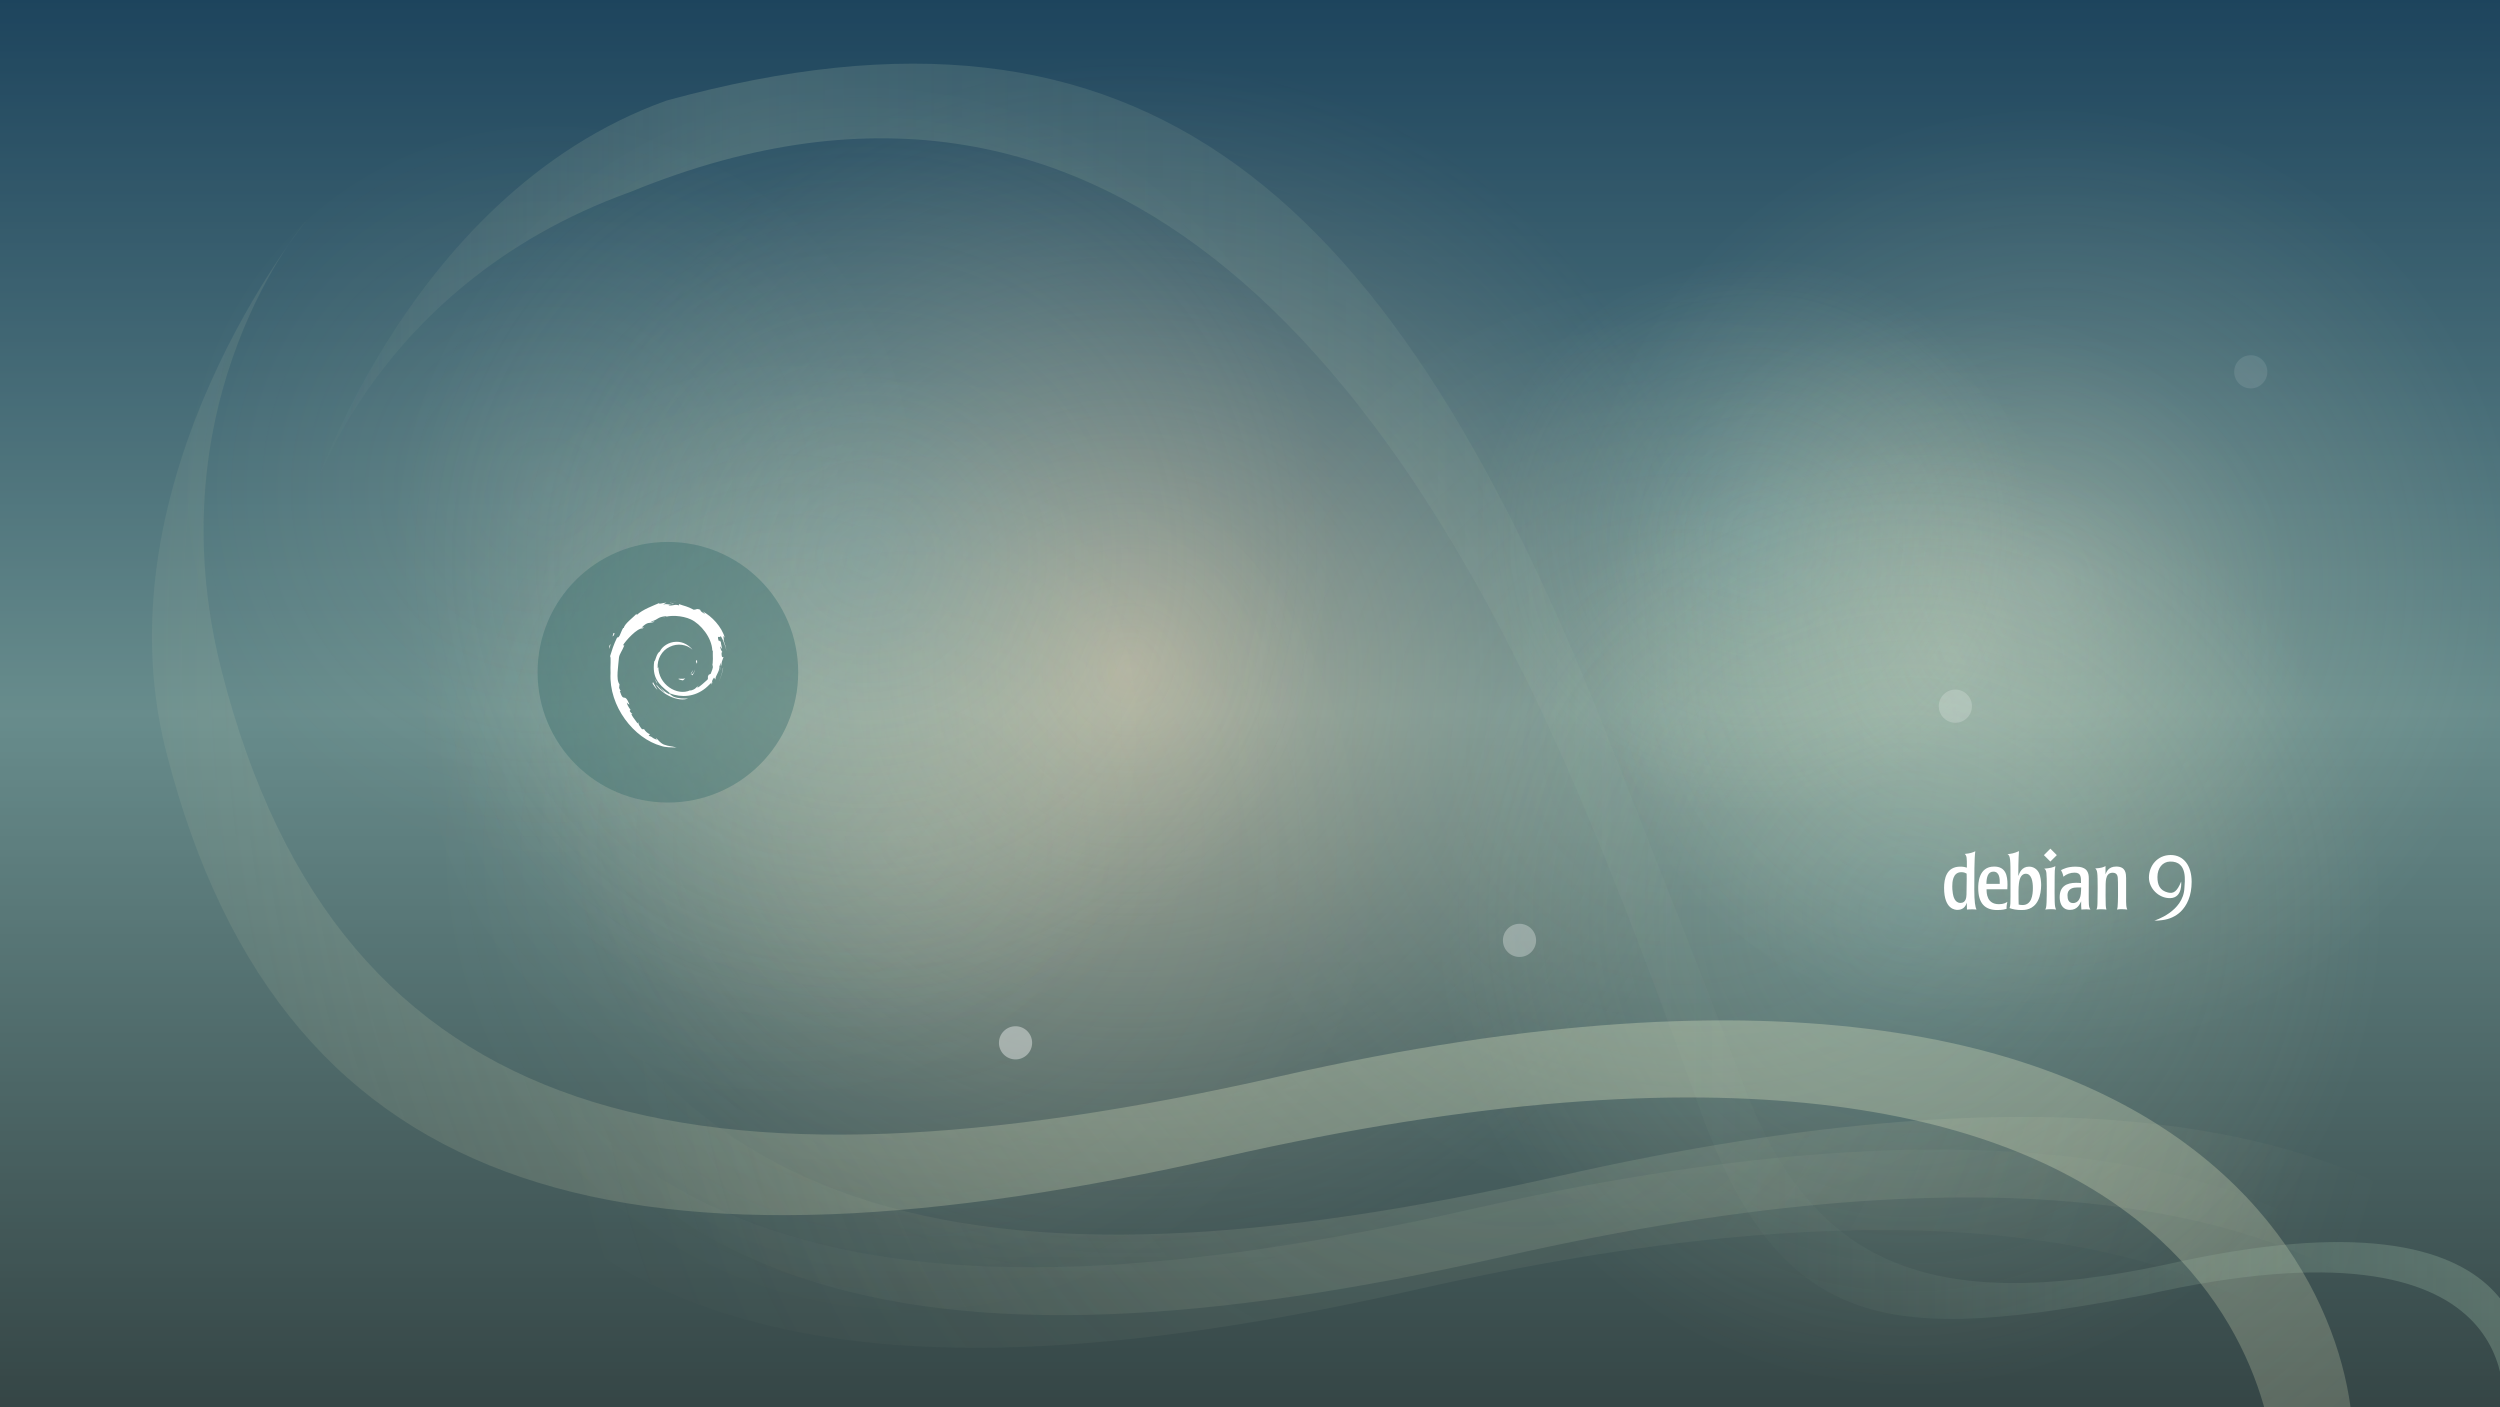
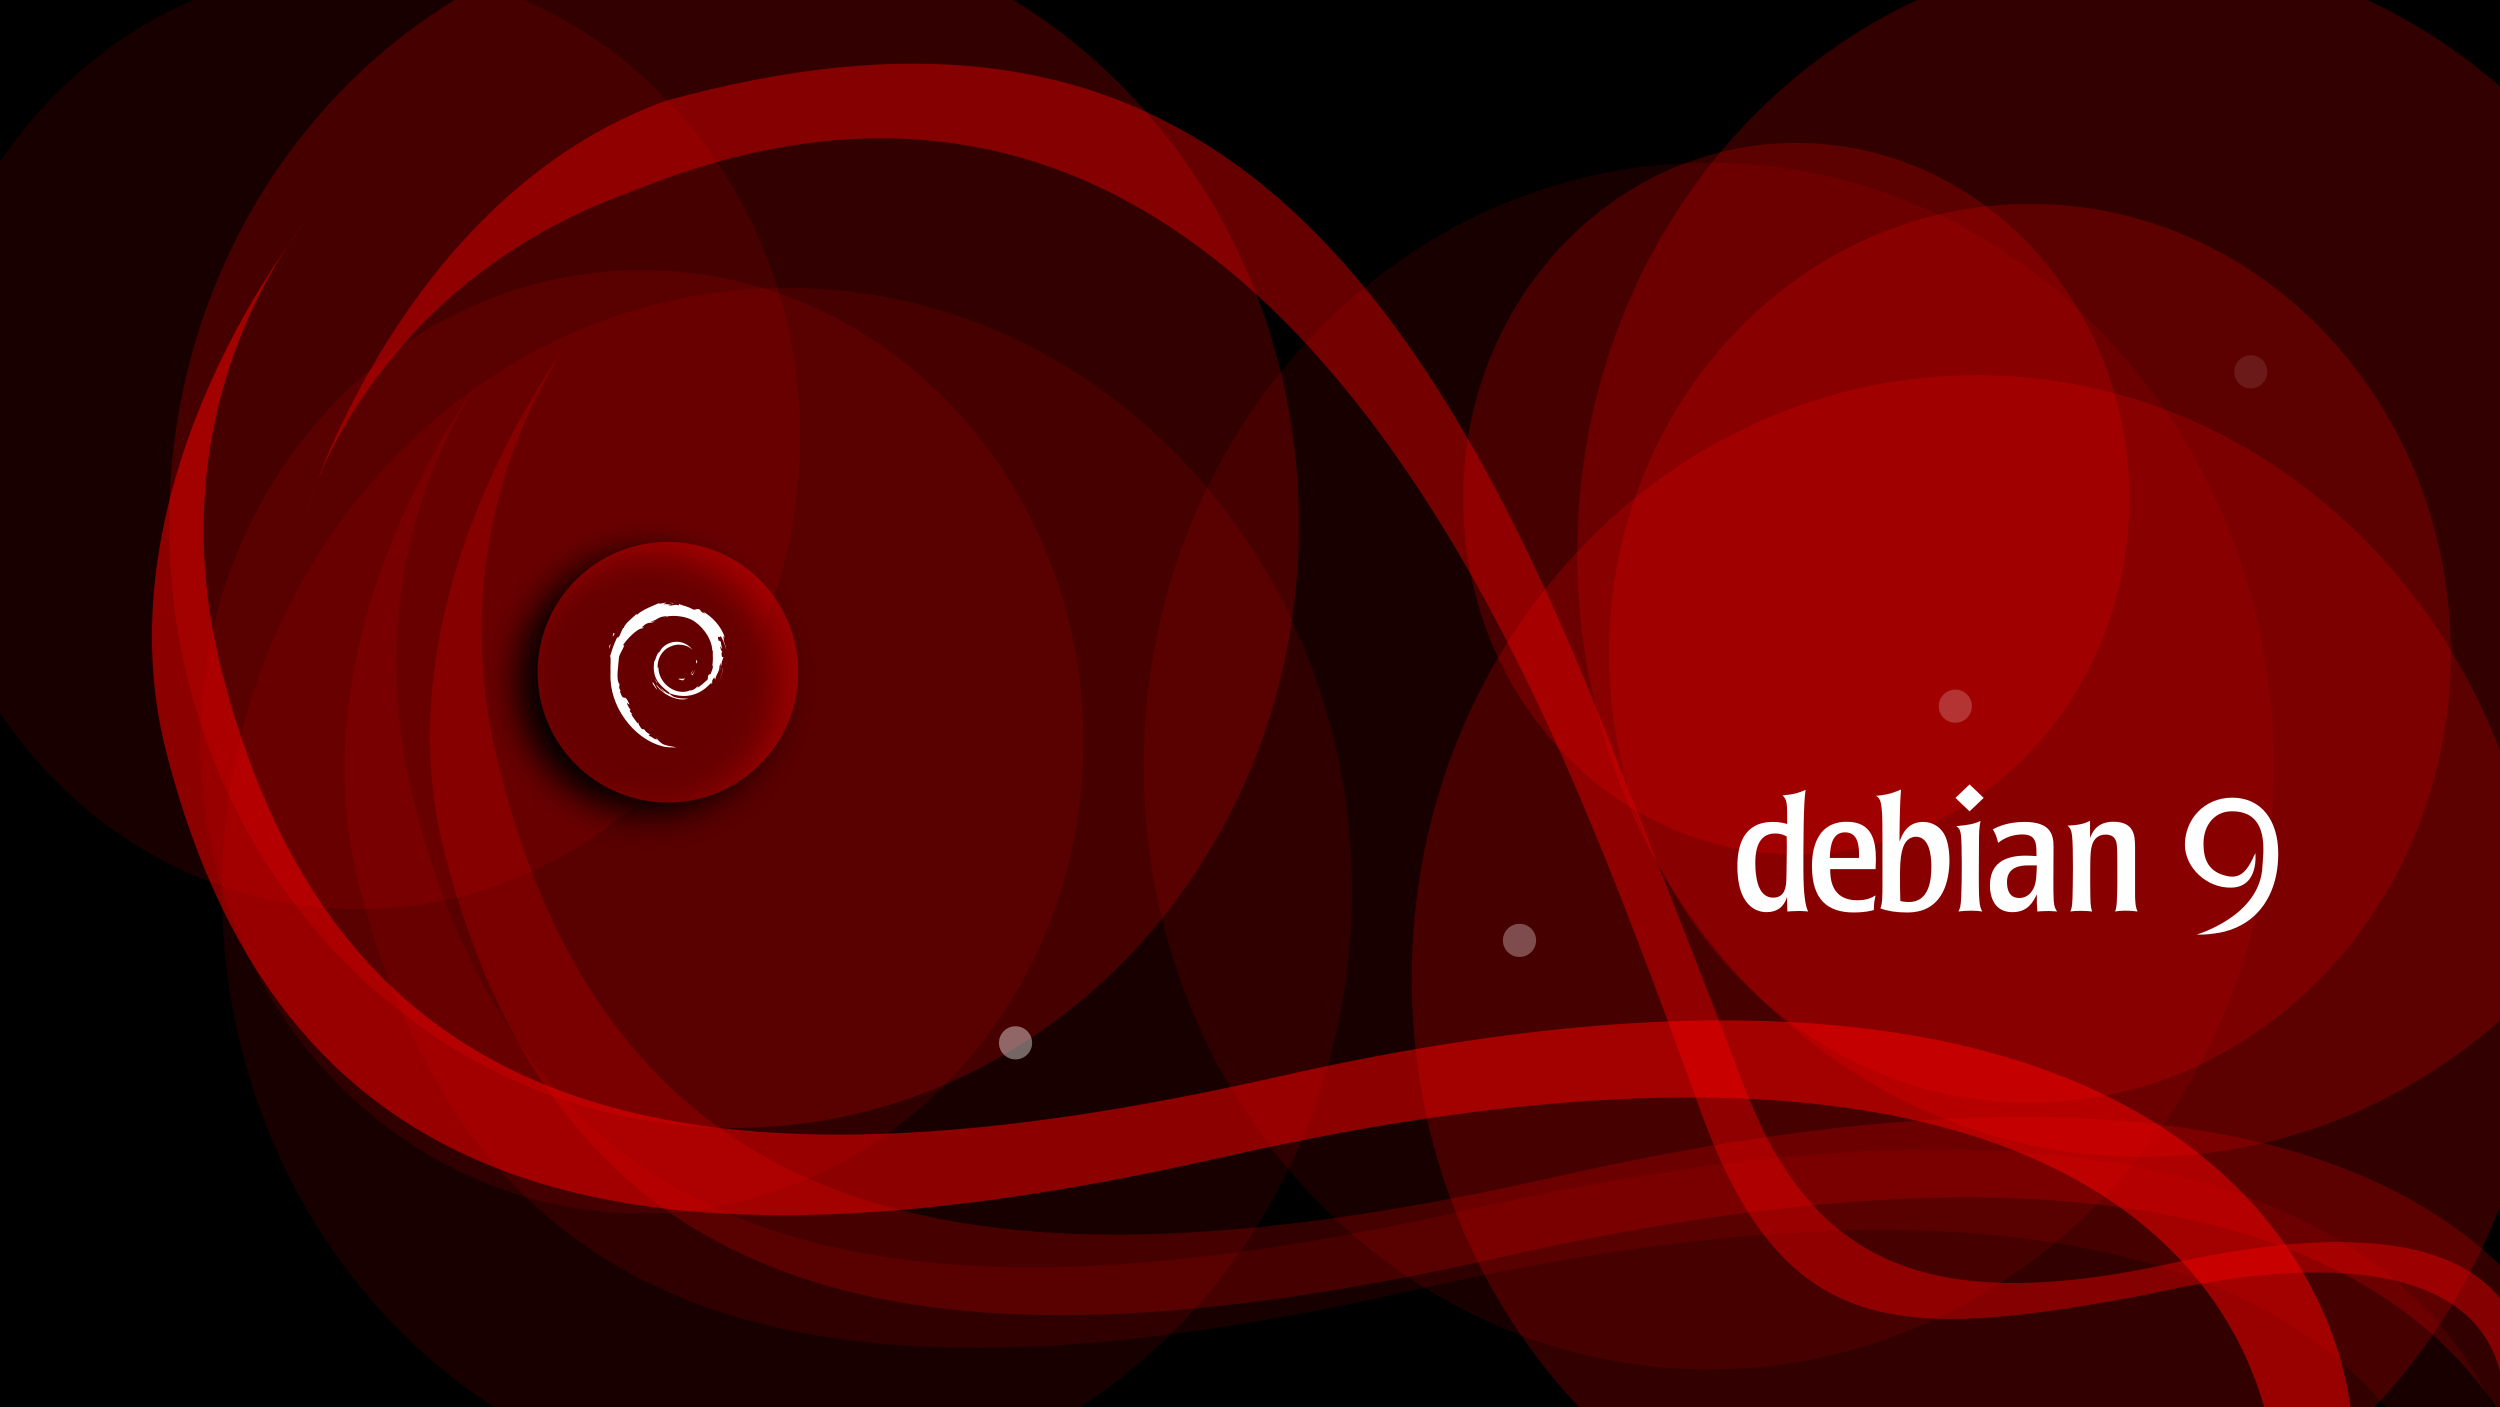
- <svg xmlns="http://www.w3.org/2000/svg" version="1.1" id="root" x="0px" y="0px" width="1920px" height="1080px" viewBox="0 0 1920 1080" enable-background="new 0 0 1920 1080" xml:space="preserve">
-   <defs id="defs188" />
-   <g id="background">
-     <g id="background_1_">
-       <linearGradient id="SVGID_1_" gradientUnits="userSpaceOnUse" x1="-1423.411" y1="-3714.993" x2="-1423.412" y2="-2611.604" gradientTransform="matrix(1 0 0 1 2381.039 3709.038)">
+ <svg xmlns="http://www.w3.org/2000/svg" version="1.1" id="root" x="0px" y="0px" width="2048" height="1152" viewBox="0 0 1920 1080" enable-background="new 0 0 1920 1080" xml:space="preserve">
+   <defs id="defs188">
+     <filter style="color-interpolation-filters:sRGB" id="filter992" x="-0.156" width="1.312" y="-0.156" height="1.312">
+       <feGaussianBlur stdDeviation="13.01" id="feGaussianBlur994" />
+     </filter>
+   </defs>
+   <g id="background" style="fill:#000000;fill-opacity:1">
+     <g id="background_1_" style="fill:#000000;fill-opacity:1">
+       <linearGradient id="SVGID_1_" gradientUnits="userSpaceOnUse" x1="-1423.411" y1="-3714.993" x2="-1423.412" y2="-2611.604" gradientTransform="translate(2381.039,3709.038)">
        <stop offset="0" style="stop-color:#133356" id="stop6" />
        <stop offset="0.502" style="stop-color:#7C9999" id="stop8" />
        <stop offset="1" style="stop-color:#333333" id="stop10" />
      </linearGradient>
-       <rect x="-9.36" y="-8.61" fill="url(#SVGID_1_)" width="1933.976" height="1105.453" id="rect12" />
+       <rect x="-9.36" y="-8.61" width="1933.976" height="1105.453" id="rect12" style="fill:#000000;fill-opacity:1" />
    </g>
-     <g id="Layer_4">
-       <radialGradient id="SVGID_2_" cx="-1527.168" cy="-2837.252" r="916.006" gradientTransform="matrix(1.0299 0 0 1.0518 2440.248 3498.963)" gradientUnits="userSpaceOnUse">
+     <g id="Layer_4" style="fill:#000000;fill-opacity:1">
+       <radialGradient id="SVGID_2_" cx="-1527.168" cy="-2837.252" r="916.006" gradientTransform="matrix(1.0299,0,0,1.0518,2440.248,3498.963)" gradientUnits="userSpaceOnUse">
        <stop offset="0" style="stop-color:#E4C8A5;stop-opacity:0.5" id="stop16" />
        <stop offset="0.143" style="stop-color:#AEAB93;stop-opacity:0.437" id="stop18" />
        <stop offset="0.38" style="stop-color:#587E77;stop-opacity:0.333" id="stop20" />
        <stop offset="0.488" style="stop-color:#366C6C;stop-opacity:0.286" id="stop22" />
      </radialGradient>
-       <rect x="-9.36" y="-7.921" fill="url(#SVGID_2_)" width="1933.976" height="1104.42" id="rect24" />
+       <rect x="-9.36" y="-7.921" width="1933.976" height="1104.42" id="rect24" style="fill:#000000;fill-opacity:1" />
    </g>
  </g>
-   <g id="glows">
-     <radialGradient id="SVGID_3_" cx="-880.329" cy="-3202.961" r="271.44" gradientTransform="matrix(1 0 0 1 2381.039 3709.038)" gradientUnits="userSpaceOnUse">
+   <g id="glows" transform="matrix(1.190698,0,0,1.271629,-227.9074,-141.7818)" style="opacity:1;fill:#ff0000;fill-opacity:1">
+     <radialGradient id="SVGID_3_" cx="-880.329" cy="-3202.961" r="271.44" gradientTransform="translate(2381.039,3709.038)" gradientUnits="userSpaceOnUse">
      <stop offset="0" style="stop-color:#FFFCDD" id="stop28" />
      <stop offset="1" style="stop-color:#FEF9C8;stop-opacity:0" id="stop30" />
    </radialGradient>
-     <circle opacity="0.2" fill="url(#SVGID_3_)" enable-background="new    " cx="1500.71" cy="506.077" r="271.441" id="circle32" />
-     <radialGradient id="SVGID_4_" cx="-1031.077" cy="-3296.374" r="214.852" gradientTransform="matrix(1 0 0 1 2381.039 3709.038)" gradientUnits="userSpaceOnUse">
+     <circle enable-background="new    " cx="1500.71" cy="506.077" r="271.441" id="circle32" style="opacity:0.2;fill:#ff0000;fill-opacity:1" />
+     <radialGradient id="SVGID_4_" cx="-1031.077" cy="-3296.374" r="214.852" gradientTransform="translate(2381.039,3709.038)" gradientUnits="userSpaceOnUse">
      <stop offset="0" style="stop-color:#99CCCC" id="stop35" />
      <stop offset="1" style="stop-color:#FEF9C8;stop-opacity:0" id="stop37" />
    </radialGradient>
-     <circle opacity="0.2" fill="url(#SVGID_4_)" enable-background="new    " cx="1349.963" cy="412.664" r="214.853" id="circle39" />
-     <radialGradient id="SVGID_5_" cx="-1958.456" cy="-3333.318" r="284.85" gradientTransform="matrix(1 0 0 1 2381.039 3709.038)" gradientUnits="userSpaceOnUse">
+     <circle enable-background="new    " cx="1349.963" cy="412.664" r="214.853" id="circle39" style="opacity:0.2;fill:#ff0000;fill-opacity:1" />
+     <radialGradient id="SVGID_5_" cx="-1958.456" cy="-3333.318" r="284.85" gradientTransform="translate(2381.039,3709.038)" gradientUnits="userSpaceOnUse">
      <stop offset="0" style="stop-color:#FFFCDD" id="stop42" />
      <stop offset="1" style="stop-color:#FEF9C8;stop-opacity:0" id="stop44" />
    </radialGradient>
-     <circle opacity="0.1" fill="url(#SVGID_5_)" enable-background="new    " cx="422.583" cy="375.72" r="284.85" id="circle46" />
-     <radialGradient id="SVGID_6_" cx="-1775.687" cy="-3149.533" r="284.85" gradientTransform="matrix(1 0 0 1 2381.039 3709.038)" gradientUnits="userSpaceOnUse">
+     <circle enable-background="new    " cx="422.583" cy="375.72" r="284.85" id="circle46" style="opacity:0.1;fill:#ff0000;fill-opacity:1" />
+     <radialGradient id="SVGID_6_" cx="-1775.687" cy="-3149.533" r="284.85" gradientTransform="translate(2381.039,3709.038)" gradientUnits="userSpaceOnUse">
      <stop offset="0" style="stop-color:#FFFCDD" id="stop49" />
      <stop offset="1" style="stop-color:#FEF9C8;stop-opacity:0" id="stop51" />
    </radialGradient>
-     <circle opacity="0.1" fill="url(#SVGID_6_)" enable-background="new    " cx="605.352" cy="559.505" r="284.85" id="circle53" />
-     <radialGradient id="SVGID_7_" cx="-1682.033" cy="-3059.282" r="364.403" gradientTransform="matrix(1 0 0 1 2381.039 3709.038)" gradientUnits="userSpaceOnUse">
+     <circle enable-background="new    " cx="605.352" cy="559.505" r="284.85" id="circle53" style="opacity:0.1;fill:#ff0000;fill-opacity:1" />
+     <radialGradient id="SVGID_7_" cx="-1682.033" cy="-3059.282" r="364.403" gradientTransform="translate(2381.039,3709.038)" gradientUnits="userSpaceOnUse">
      <stop offset="0" style="stop-color:#FFFCDD" id="stop56" />
      <stop offset="1" style="stop-color:#FEF9C8;stop-opacity:0" id="stop58" />
    </radialGradient>
-     <circle opacity="0.1" fill="url(#SVGID_7_)" enable-background="new    " cx="699.006" cy="649.756" r="364.403" id="circle60" />
-     <radialGradient id="SVGID_8_" cx="-1087.554" cy="-3134.885" r="364.402" gradientTransform="matrix(1 0 0 1 2381.039 3709.038)" gradientUnits="userSpaceOnUse">
+     <circle enable-background="new    " cx="699.006" cy="649.756" r="364.403" id="circle60" style="opacity:0.1;fill:#ff0000;fill-opacity:1" />
+     <radialGradient id="SVGID_8_" cx="-1087.554" cy="-3134.885" r="364.402" gradientTransform="translate(2381.039,3709.038)" gradientUnits="userSpaceOnUse">
      <stop offset="0" style="stop-color:#FFFCDD" id="stop63" />
      <stop offset="1" style="stop-color:#FEF9C8;stop-opacity:0" id="stop65" />
    </radialGradient>
-     <path opacity="0.1" fill="url(#SVGID_8_)" enable-background="new    " d="M1293.485,209.751   c201.253,0,364.401,163.145,364.401,364.402c0,201.259-163.148,364.401-364.401,364.401S929.083,775.408,929.083,574.155   C929.083,372.898,1092.232,209.751,1293.485,209.751z" id="path67" />
-     <radialGradient id="SVGID_9_" cx="-1716.201" cy="-3280.709" r="364.402" gradientTransform="matrix(1 0 0 1 2381.039 3709.038)" gradientUnits="userSpaceOnUse">
+     <path enable-background="new    " d="m 1293.485,209.751 c 201.253,0 364.401,163.145 364.401,364.402 0,201.259 -163.148,364.401 -364.401,364.401 -201.253,0 -364.402,-163.146 -364.402,-364.399 0,-201.257 163.149,-364.404 364.402,-364.404 z" id="path67" style="opacity:0.1;fill:#ff0000;fill-opacity:1" />
+     <radialGradient id="SVGID_9_" cx="-1716.201" cy="-3280.709" r="364.402" gradientTransform="translate(2381.039,3709.038)" gradientUnits="userSpaceOnUse">
      <stop offset="0" style="stop-color:#99CCCC" id="stop70" />
      <stop offset="1" style="stop-color:#FEF9C8;stop-opacity:0" id="stop72" />
    </radialGradient>
-     <circle opacity="0.2" fill="url(#SVGID_9_)" enable-background="new    " cx="664.839" cy="428.329" r="364.402" id="circle74" />
-     <radialGradient id="SVGID_10_" cx="-807.9" cy="-3263.21" r="364.403" gradientTransform="matrix(1 0 0 1 2381.039 3709.038)" gradientUnits="userSpaceOnUse">
+     <circle enable-background="new    " cx="664.839" cy="428.329" r="364.402" id="circle74" style="opacity:0.2;fill:#ff0000;fill-opacity:1" />
+     <radialGradient id="SVGID_10_" cx="-807.9" cy="-3263.21" r="364.403" gradientTransform="translate(2381.039,3709.038)" gradientUnits="userSpaceOnUse">
      <stop offset="0" style="stop-color:#FFFCDD" id="stop77" />
      <stop offset="1" style="stop-color:#FEF9C8;stop-opacity:0" id="stop79" />
    </radialGradient>
-     <circle opacity="0.2" fill="url(#SVGID_10_)" enable-background="new    " cx="1573.139" cy="445.828" r="364.403" id="circle81" />
-     <radialGradient id="SVGID_11_" cx="-914.674" cy="-3006.559" r="364.402" gradientTransform="matrix(1 0 0 1 2381.039 3709.038)" gradientUnits="userSpaceOnUse">
+     <circle enable-background="new    " cx="1573.139" cy="445.828" r="364.403" id="circle81" style="opacity:0.2;fill:#ff0000;fill-opacity:1" />
+     <radialGradient id="SVGID_11_" cx="-914.674" cy="-3006.559" r="364.402" gradientTransform="translate(2381.039,3709.038)" gradientUnits="userSpaceOnUse">
      <stop offset="0" style="stop-color:#99CCCC" id="stop84" />
      <stop offset="1" style="stop-color:#FEF9C8;stop-opacity:0" id="stop86" />
    </radialGradient>
-     <circle opacity="0.2" fill="url(#SVGID_11_)" enable-background="new    " cx="1466.365" cy="702.48" r="364.402" id="circle88" />
+     <circle enable-background="new    " cx="1466.365" cy="702.48" r="364.402" id="circle88" style="opacity:0.2;fill:#ff0000;fill-opacity:1" />
  </g>
-   <g id="octopus_1_">
-     <radialGradient id="SVGID_12_" cx="13584.957" cy="3721.352" r="684.923" gradientTransform="matrix(-1 0 0 -1 14686.324 4480.377)" gradientUnits="userSpaceOnUse">
+   <g id="octopus_1_" style="fill:#ff0000;fill-opacity:1">
+     <radialGradient id="SVGID_12_" cx="13584.957" cy="3721.352" r="684.922" gradientTransform="rotate(180,7343.162,2240.189)" gradientUnits="userSpaceOnUse">
      <stop offset="0" style="stop-color:#BCCCB3" id="stop92" />
      <stop offset="1" style="stop-color:#FEF9C8;stop-opacity:0" id="stop94" />
    </radialGradient>
-     <path opacity="0.1" fill="url(#SVGID_12_)" enable-background="new    " d="M383.459,270.992c0,0-161.611,198.069-107.826,408.315   c90.922,355.392,366.209,412.201,812.128,311.096c785.779-178.168,812.933,219.711,807.101,256.653l42.657-61.847   c5.833-36.942-21.327-434.814-807.099-256.654c-445.922,101.106-721.209,44.301-812.128-311.095   C264.508,407.218,383.459,270.992,383.459,270.992" id="path96" />
-     <radialGradient id="SVGID_13_" cx="13381.236" cy="3981.431" r="1372.653" gradientTransform="matrix(-1 0 0 -1 14686.324 4480.377)" gradientUnits="userSpaceOnUse">
+     <path enable-background="new    " d="m 383.459,270.992 c 0,0 -161.611,198.069 -107.826,408.315 90.922,355.392 366.209,412.201 812.128,311.096 785.779,-178.168 812.933,219.711 807.101,256.653 l 42.657,-61.847 C 1943.352,1148.267 1916.192,750.395 1130.42,928.555 684.498,1029.661 409.211,972.856 318.292,617.46 264.508,407.218 383.459,270.992 383.459,270.992" id="path96" style="opacity:0.1;fill:#ff0000;fill-opacity:1" />
+     <radialGradient id="SVGID_13_" cx="13381.236" cy="3981.431" r="1372.653" gradientTransform="rotate(180,7343.162,2240.189)" gradientUnits="userSpaceOnUse">
      <stop offset="0" style="stop-color:#BCCCB3" id="stop99" />
      <stop offset="1" style="stop-color:#FEF9C8;stop-opacity:0" id="stop101" />
    </radialGradient>
-     <path opacity="0.5" fill="url(#SVGID_13_)" enable-background="new    " d="M235.482,169.127c0,0-161.611,198.072-107.828,408.317   c90.921,355.39,366.207,412.199,812.131,311.095c785.769-178.168,812.931,219.709,807.098,256.652l55.174-5.571   c27.378-62.488-33.844-491.09-819.613-312.928c-445.923,101.106-721.209,44.295-812.128-311.096   C116.531,305.353,235.482,169.127,235.482,169.127" id="path103" />
-     <radialGradient id="SVGID_14_" cx="13519.34" cy="3746.436" r="684.921" gradientTransform="matrix(-1 0 0 -1 14686.324 4480.377)" gradientUnits="userSpaceOnUse">
+     <path enable-background="new    " d="m 235.482,169.127 c 0,0 -161.611,198.072 -107.828,408.317 90.921,355.39 366.207,412.199 812.131,311.095 785.769,-178.168 812.931,219.709 807.098,256.652 l 55.174,-5.571 C 1829.435,1077.132 1768.213,648.53 982.444,826.692 536.521,927.798 261.235,870.987 170.316,515.596 116.531,305.353 235.482,169.127 235.482,169.127" id="path103" style="opacity:0.5;fill:#ff0000;fill-opacity:1" />
+     <radialGradient id="SVGID_14_" cx="13519.34" cy="3746.436" r="684.921" gradientTransform="rotate(180,7343.162,2240.189)" gradientUnits="userSpaceOnUse">
      <stop offset="0" style="stop-color:#BCCCB3" id="stop106" />
      <stop offset="1" style="stop-color:#FEF9C8;stop-opacity:0" id="stop108" />
    </radialGradient>
-     <path opacity="0.2" fill="url(#SVGID_14_)" enable-background="new    " d="M449.079,245.911c0,0-161.611,198.073-107.828,408.314   c90.922,355.394,366.208,412.199,812.128,311.096c785.771-178.162,812.933,219.709,807.1,256.651l42.658-61.839   c5.833-36.942-21.327-434.822-807.099-256.654c-445.921,101.106-721.208,44.295-812.127-311.095   C330.127,382.135,449.079,245.911,449.079,245.911" id="path110" />
-     <linearGradient id="SVGID_15_" gradientUnits="userSpaceOnUse" x1="12747.42" y1="3910.324" x2="14452.203" y2="3910.324" gradientTransform="matrix(-1 0 0 -1 14686.324 4480.377)">
+     <path enable-background="new    " d="m 449.079,245.911 c 0,0 -161.611,198.073 -107.828,408.314 90.922,355.394 366.208,412.199 812.128,311.096 785.771,-178.162 812.933,219.709 807.1,256.651 l 42.658,-61.839 C 2008.97,1123.191 1981.81,725.311 1196.038,903.479 750.117,1004.585 474.83,947.774 383.911,592.384 330.127,382.135 449.079,245.911 449.079,245.911" id="path110" style="opacity:0.2;fill:#ff0000;fill-opacity:1" />
+     <linearGradient id="SVGID_15_" gradientUnits="userSpaceOnUse" x1="12747.42" y1="3910.324" x2="14452.203" y2="3910.324" gradientTransform="rotate(180,7343.162,2240.189)">
      <stop offset="0" style="stop-color:#ABCCB3;stop-opacity:0.7" id="stop113" />
      <stop offset="0.33" style="stop-color:#B4CFB5;stop-opacity:0.05" id="stop115" />
      <stop offset="0.803" style="stop-color:#C1D4B7;stop-opacity:0.5" id="stop117" />
      <stop offset="1" style="stop-color:#FEF9C8;stop-opacity:0" id="stop119" />
    </linearGradient>
-     <path opacity="0.4" fill="url(#SVGID_15_)" enable-background="new    " d="M234.122,395.557c0,0,46.072-174.883,250.301-248.261   c380.134-155.523,599.966,158.606,731.945,472.082c11.666,27.705,40.83,97.698,88.949,231.851   c63.561,177.193,150.193,179.351,342.267,143.215c296.29-67.183,276.379,82.848,274.173,96.779l16.085-23.315   c2.208-13.928,22.115-163.959-274.173-96.784c-183.259,39.2-272.41-1.188-323.818-135.941   c-51.412-134.746-54.577-139.792-103.071-263.924C1070.404,145.353,879.534-23.687,511.697,77.291   C307.473,150.671,234.122,395.557,234.122,395.557" id="path121" />
+     <path enable-background="new    " d="m 234.122,395.557 c 0,0 46.072,-174.883 250.301,-248.261 380.134,-155.523 599.966,158.606 731.945,472.082 11.666,27.705 40.83,97.698 88.949,231.851 63.561,177.193 150.193,179.351 342.267,143.215 296.29,-67.183 276.379,82.848 274.173,96.779 l 16.085,-23.315 c 2.208,-13.928 22.115,-163.959 -274.173,-96.784 -183.259,39.2 -272.41,-1.188 -323.818,-135.941 C 1288.439,700.437 1285.274,695.391 1236.78,571.259 1070.404,145.353 879.534,-23.687 511.697,77.291 307.473,150.671 234.122,395.557 234.122,395.557" id="path121" style="opacity:0.4;fill:#ff0000;fill-opacity:1" />
  </g>
  <g id="rounds">
-     <path fill="none" stroke="#FFFFFF" stroke-width="2" stroke-miterlimit="10" d="M1234.628,684.753" id="path124" />
-     <circle opacity="0.3" fill="#FFFFFF" enable-background="new    " cx="1166.981" cy="722.208" r="12.742" id="circle126" />
-     <circle opacity="0.2" fill="#FFFFFF" enable-background="new    " cx="1501.709" cy="542.349" r="12.744" id="circle128" />
-     <circle opacity="0.1" fill="#FFFFFF" enable-background="new    " cx="1728.585" cy="285.548" r="12.742" id="circle130" />
-     <circle opacity="0.4" fill="#FFFFFF" enable-background="new    " cx="779.931" cy="800.892" r="12.743" id="circle132" />
+     <path stroke-miterlimit="10" d="M 1234.628,684.753" id="path124" style="fill:none;stroke:#ffffff;stroke-width:2;stroke-miterlimit:10" />
+     <circle enable-background="new    " cx="1166.981" cy="722.208" r="12.742" id="circle126" style="opacity:0.3;fill:#ffffff" />
+     <circle enable-background="new    " cx="1501.709" cy="542.349" r="12.744" id="circle128" style="opacity:0.2;fill:#ffffff" />
+     <circle enable-background="new    " cx="1728.585" cy="285.548" r="12.742" id="circle130" style="opacity:0.1;fill:#ffffff" />
+     <circle enable-background="new    " cx="779.931" cy="800.892" r="12.743" id="circle132" style="opacity:0.4;fill:#ffffff" />
  </g>
-   <g id="logoGroup_1_" transform="matrix(0.7,0,0,0.7,153.8823,154.884)">
-     <circle enable-background="new    " cx="512.941" cy="516.28" r="142.965" id="circle135" style="opacity:0.4;fill:#366c6c" />
-     <g id="logo_1_" enable-background="new    ">
-       <path d="m 525.504,523.351 c -2.653,0.029 0.502,1.357 3.967,1.893 0.96,-0.75 1.823,-1.502 2.596,-2.239 -2.153,0.533 -4.348,0.547 -6.563,0.346" id="path138" style="fill:#ffffff" />
-       <path d="m 539.746,519.8 c 1.59,-2.186 2.735,-4.57 3.139,-7.038 -0.357,1.762 -1.309,3.273 -2.207,4.881 -4.962,3.133 -0.467,-1.847 -0.013,-3.747 -5.321,6.715 -0.726,4.026 -0.919,5.904" id="path140" style="fill:#ffffff" />
-       <path d="m 545.007,506.114 c 0.323,-4.777 -0.938,-3.261 -1.356,-1.445 0.486,0.261 0.879,3.372 1.356,1.445" id="path142" style="fill:#ffffff" />
-       <path d="m 515.438,440.791 c 1.418,0.261 3.062,0.45 2.825,0.791 1.553,-0.348 1.906,-0.654 -2.825,-0.791" id="path144" style="fill:#ffffff" />
-       <path d="m 518.265,441.578 -0.992,0.215 0.93,-0.094 0.062,-0.121" id="path146" style="fill:#ffffff" />
-       <path d="m 562.436,507.93 c 0.15,4.286 -1.255,6.376 -2.532,10.063 l -2.288,1.147 c -1.885,3.65 0.182,2.327 -1.156,5.212 -2.937,2.612 -8.891,8.155 -10.794,8.659 -1.398,-0.032 0.95,-1.646 1.245,-2.277 -3.919,2.693 -3.139,4.036 -9.15,5.683 l -0.178,-0.392 c -14.795,6.962 -35.342,-6.825 -35.078,-25.651 -0.155,1.194 -0.448,0.896 -0.777,1.375 -0.763,-9.683 4.476,-19.405 13.306,-23.385 8.649,-4.274 18.775,-2.532 24.944,3.25 -3.395,-4.451 -10.159,-9.176 -18.167,-8.73 -7.849,0.139 -15.208,5.125 -17.648,10.538 -4.028,2.532 -4.49,9.761 -6.241,11.082 -2.368,17.334 4.436,24.82 15.934,33.635 1.803,1.229 0.507,1.401 0.75,2.33 -3.829,-1.785 -7.312,-4.487 -10.188,-7.793 1.526,2.23 3.18,4.395 5.303,6.096 -3.604,-1.215 -8.415,-8.729 -9.819,-9.03 6.209,11.12 25.175,19.503 35.125,15.333 -4.602,0.173 -10.442,0.096 -15.616,-1.816 -2.167,-1.114 -5.124,-3.423 -4.597,-3.859 13.563,5.064 27.564,3.829 39.306,-5.572 2.988,-2.327 6.251,-6.279 7.191,-6.333 -1.418,2.128 0.243,1.025 -0.848,2.903 2.972,-4.8 -1.293,-1.954 3.07,-8.283 l 1.605,2.219 c -0.603,-3.99 4.957,-8.819 4.388,-15.119 1.277,-1.924 1.418,2.078 0.062,6.502 1.876,-4.917 0.5,-5.693 0.977,-9.762 0.514,1.362 1.201,2.815 1.56,4.253 -1.224,-4.755 1.244,-8 1.862,-10.755 -0.607,-0.266 -1.884,2.092 -2.178,-3.508 0.043,-2.439 0.68,-1.277 0.923,-1.881 -0.475,-0.275 -1.73,-2.145 -2.492,-5.731 0.548,-0.838 1.479,2.181 2.229,2.302 -0.48,-2.848 -1.315,-5.017 -1.354,-7.204 -2.205,-4.598 -0.783,0.619 -2.566,-1.966 -2.34,-7.311 1.941,-1.692 2.24,-5.012 3.544,5.144 5.569,13.112 6.501,16.421 -0.708,-4.027 -1.843,-7.92 -3.257,-11.703 1.073,0.465 -1.744,-8.285 1.397,-2.492 -3.343,-12.336 -14.35,-23.867 -24.461,-29.268 1.236,1.13 2.803,2.551 2.249,2.774 -5.044,-2.99 -4.153,-3.227 -4.88,-4.494 -4.101,-1.672 -4.36,0.139 -7.068,0.008 -7.725,-4.103 -9.215,-3.667 -16.324,-6.23 l 0.321,1.519 c -5.12,-1.711 -5.964,0.635 -11.492,0.006 -0.335,-0.263 1.774,-0.952 3.509,-1.203 -4.95,0.654 -4.719,-0.976 -9.555,0.182 1.191,-0.831 2.45,-1.397 3.727,-2.103 -4.031,0.251 -9.634,2.346 -7.908,0.426 -6.583,2.938 -18.267,7.068 -24.828,13.216 l -0.206,-1.376 c -3.014,3.61 -13.104,10.771 -13.915,15.454 l -0.796,0.182 c -1.559,2.654 -2.572,5.652 -3.821,8.367 -2.045,3.486 -2.999,1.342 -2.705,1.883 -4.024,8.163 -6.018,15.009 -7.751,20.639 1.235,1.84 0.03,11.068 0.496,18.451 -2.014,36.477 25.605,71.918 55.802,80.09 4.424,1.594 10.998,1.529 16.604,1.681 -6.607,-1.884 -7.459,-0.993 -13.894,-3.247 -4.639,-2.186 -5.657,-4.681 -8.946,-7.534 l 1.301,2.294 c -6.445,-2.284 -3.748,-2.819 -8.995,-4.481 l 1.395,-1.806 c -2.086,-0.159 -5.529,-3.519 -6.474,-5.389 l -2.289,0.099 c -2.743,-3.384 -4.211,-5.831 -4.103,-7.724 l -0.749,1.315 c -0.83,-1.438 -10.106,-12.704 -5.289,-10.086 -0.896,-0.816 -2.087,-1.32 -3.379,-3.665 l 0.988,-1.115 c -2.321,-2.977 -4.272,-6.792 -4.112,-8.076 1.236,1.671 2.088,1.978 2.938,2.265 -5.854,-14.5 -6.178,-0.791 -10.596,-14.761 l 0.938,-0.072 c -0.709,-1.087 -1.154,-2.254 -1.727,-3.412 l 0.412,-4.063 c -4.203,-4.859 -1.175,-20.679 -0.567,-29.352 0.421,-3.531 3.504,-7.285 5.853,-13.183 l -1.433,-0.25 c 2.734,-4.767 15.633,-19.181 21.61,-18.447 2.896,-3.625 -0.578,-0.018 -1.146,-0.924 6.359,-6.583 8.361,-4.639 12.646,-5.831 4.633,-2.738 -3.969,1.073 -1.772,-1.038 8,-2.046 5.661,-4.638 16.102,-5.685 1.1,0.628 -2.552,0.961 -3.463,1.772 6.663,-3.26 21.084,-2.521 30.447,1.804 10.871,5.083 23.074,20.097 23.558,34.223 l 0.547,0.141 c -0.273,5.614 0.869,12.111 -1.114,18.081 l 1.321,-2.806" id="path148" style="fill:#ffffff" />
-       <path d="m 496.537,526.989 -0.374,1.86 c 1.743,2.37 3.129,4.939 5.355,6.784 -1.603,-3.119 -2.79,-4.41 -4.981,-8.644" id="path150" style="fill:#ffffff" />
-       <path d="m 500.655,526.832 c -0.915,-1.025 -1.473,-2.248 -2.086,-3.468 0.588,2.157 1.787,3.992 2.9,5.889 l -0.814,-2.421" id="path152" style="fill:#ffffff" />
-       <path d="m 573.625,510.97 -0.385,0.979 c -0.708,5.08 -2.256,10.104 -4.629,14.758 2.614,-4.913 4.298,-10.287 5.014,-15.737" id="path154" style="fill:#ffffff" />
-       <path d="m 515.965,439.515 c 1.803,-0.66 4.409,-0.358 6.317,-0.791 -2.486,0.213 -4.957,0.338 -7.392,0.639 l 1.075,0.152" id="path156" style="fill:#ffffff" />
-       <path d="m 452.966,473.019 c 0.414,3.827 -2.88,5.311 0.724,2.78 1.939,-4.353 -0.747,-1.197 -0.724,-2.78" id="path158" style="fill:#ffffff" />
-       <path d="m 448.724,490.734 c 0.831,-2.551 0.99,-4.08 1.308,-5.561 -2.305,2.938 -1.067,3.562 -1.308,5.561" id="path160" style="fill:#ffffff" />
-     </g>
+   <circle style="opacity:1;fill:#000000;fill-opacity:1;stroke-width:0.7;filter:url(#filter992)" id="circle135-3" r="100.076" cy="524.412" cx="497.669" enable-background="new    " />
+   <circle style="opacity:0.4;fill:#fe0000;stroke-width:0.7;fill-opacity:1" id="circle135" r="100.076" cy="516.28" cx="512.941" enable-background="new    " />
+   <g enable-background="new    " id="logo_1_" transform="matrix(0.7,0,0,0.7,153.8823,154.884)">
+     <path style="fill:#ffffff" id="path138" d="m 525.504,523.351 c -2.653,0.029 0.502,1.357 3.967,1.893 0.96,-0.75 1.823,-1.502 2.596,-2.239 -2.153,0.533 -4.348,0.547 -6.563,0.346" />
+     <path style="fill:#ffffff" id="path140" d="m 539.746,519.8 c 1.59,-2.186 2.735,-4.57 3.139,-7.038 -0.357,1.762 -1.309,3.273 -2.207,4.881 -4.962,3.133 -0.467,-1.847 -0.013,-3.747 -5.321,6.715 -0.726,4.026 -0.919,5.904" />
+     <path style="fill:#ffffff" id="path142" d="m 545.007,506.114 c 0.323,-4.777 -0.938,-3.261 -1.356,-1.445 0.486,0.261 0.879,3.372 1.356,1.445" />
+     <path style="fill:#ffffff" id="path144" d="m 515.438,440.791 c 1.418,0.261 3.062,0.45 2.825,0.791 1.553,-0.348 1.906,-0.654 -2.825,-0.791" />
+     <path style="fill:#ffffff" id="path146" d="m 518.265,441.578 -0.992,0.215 0.93,-0.094 0.062,-0.121" />
+     <path style="fill:#ffffff" id="path148" d="m 562.436,507.93 c 0.15,4.286 -1.255,6.376 -2.532,10.063 l -2.288,1.147 c -1.885,3.65 0.182,2.327 -1.156,5.212 -2.937,2.612 -8.891,8.155 -10.794,8.659 -1.398,-0.032 0.95,-1.646 1.245,-2.277 -3.919,2.693 -3.139,4.036 -9.15,5.683 l -0.178,-0.392 c -14.795,6.962 -35.342,-6.825 -35.078,-25.651 -0.155,1.194 -0.448,0.896 -0.777,1.375 -0.763,-9.683 4.476,-19.405 13.306,-23.385 8.649,-4.274 18.775,-2.532 24.944,3.25 -3.395,-4.451 -10.159,-9.176 -18.167,-8.73 -7.849,0.139 -15.208,5.125 -17.648,10.538 -4.028,2.532 -4.49,9.761 -6.241,11.082 -2.368,17.334 4.436,24.82 15.934,33.635 1.803,1.229 0.507,1.401 0.75,2.33 -3.829,-1.785 -7.312,-4.487 -10.188,-7.793 1.526,2.23 3.18,4.395 5.303,6.096 -3.604,-1.215 -8.415,-8.729 -9.819,-9.03 6.209,11.12 25.175,19.503 35.125,15.333 -4.602,0.173 -10.442,0.096 -15.616,-1.816 -2.167,-1.114 -5.124,-3.423 -4.597,-3.859 13.563,5.064 27.564,3.829 39.306,-5.572 2.988,-2.327 6.251,-6.279 7.191,-6.333 -1.418,2.128 0.243,1.025 -0.848,2.903 2.972,-4.8 -1.293,-1.954 3.07,-8.283 l 1.605,2.219 c -0.603,-3.99 4.957,-8.819 4.388,-15.119 1.277,-1.924 1.418,2.078 0.062,6.502 1.876,-4.917 0.5,-5.693 0.977,-9.762 0.514,1.362 1.201,2.815 1.56,4.253 -1.224,-4.755 1.244,-8 1.862,-10.755 -0.607,-0.266 -1.884,2.092 -2.178,-3.508 0.043,-2.439 0.68,-1.277 0.923,-1.881 -0.475,-0.275 -1.73,-2.145 -2.492,-5.731 0.548,-0.838 1.479,2.181 2.229,2.302 -0.48,-2.848 -1.315,-5.017 -1.354,-7.204 -2.205,-4.598 -0.783,0.619 -2.566,-1.966 -2.34,-7.311 1.941,-1.692 2.24,-5.012 3.544,5.144 5.569,13.112 6.501,16.421 -0.708,-4.027 -1.843,-7.92 -3.257,-11.703 1.073,0.465 -1.744,-8.285 1.397,-2.492 -3.343,-12.336 -14.35,-23.867 -24.461,-29.268 1.236,1.13 2.803,2.551 2.249,2.774 -5.044,-2.99 -4.153,-3.227 -4.88,-4.494 -4.101,-1.672 -4.36,0.139 -7.068,0.008 -7.725,-4.103 -9.215,-3.667 -16.324,-6.23 l 0.321,1.519 c -5.12,-1.711 -5.964,0.635 -11.492,0.006 -0.335,-0.263 1.774,-0.952 3.509,-1.203 -4.95,0.654 -4.719,-0.976 -9.555,0.182 1.191,-0.831 2.45,-1.397 3.727,-2.103 -4.031,0.251 -9.634,2.346 -7.908,0.426 -6.583,2.938 -18.267,7.068 -24.828,13.216 l -0.206,-1.376 c -3.014,3.61 -13.104,10.771 -13.915,15.454 l -0.796,0.182 c -1.559,2.654 -2.572,5.652 -3.821,8.367 -2.045,3.486 -2.999,1.342 -2.705,1.883 -4.024,8.163 -6.018,15.009 -7.751,20.639 1.235,1.84 0.03,11.068 0.496,18.451 -2.014,36.477 25.605,71.918 55.802,80.09 4.424,1.594 10.998,1.529 16.604,1.681 -6.607,-1.884 -7.459,-0.993 -13.894,-3.247 -4.639,-2.186 -5.657,-4.681 -8.946,-7.534 l 1.301,2.294 c -6.445,-2.284 -3.748,-2.819 -8.995,-4.481 l 1.395,-1.806 c -2.086,-0.159 -5.529,-3.519 -6.474,-5.389 l -2.289,0.099 c -2.743,-3.384 -4.211,-5.831 -4.103,-7.724 l -0.749,1.315 c -0.83,-1.438 -10.106,-12.704 -5.289,-10.086 -0.896,-0.816 -2.087,-1.32 -3.379,-3.665 l 0.988,-1.115 c -2.321,-2.977 -4.272,-6.792 -4.112,-8.076 1.236,1.671 2.088,1.978 2.938,2.265 -5.854,-14.5 -6.178,-0.791 -10.596,-14.761 l 0.938,-0.072 c -0.709,-1.087 -1.154,-2.254 -1.727,-3.412 l 0.412,-4.063 c -4.203,-4.859 -1.175,-20.679 -0.567,-29.352 0.421,-3.531 3.504,-7.285 5.853,-13.183 l -1.433,-0.25 c 2.734,-4.767 15.633,-19.181 21.61,-18.447 2.896,-3.625 -0.578,-0.018 -1.146,-0.924 6.359,-6.583 8.361,-4.639 12.646,-5.831 4.633,-2.738 -3.969,1.073 -1.772,-1.038 8,-2.046 5.661,-4.638 16.102,-5.685 1.1,0.628 -2.552,0.961 -3.463,1.772 6.663,-3.26 21.084,-2.521 30.447,1.804 10.871,5.083 23.074,20.097 23.558,34.223 l 0.547,0.141 c -0.273,5.614 0.869,12.111 -1.114,18.081 l 1.321,-2.806" />
+     <path style="fill:#ffffff" id="path150" d="m 496.537,526.989 -0.374,1.86 c 1.743,2.37 3.129,4.939 5.355,6.784 -1.603,-3.119 -2.79,-4.41 -4.981,-8.644" />
+     <path style="fill:#ffffff" id="path152" d="m 500.655,526.832 c -0.915,-1.025 -1.473,-2.248 -2.086,-3.468 0.588,2.157 1.787,3.992 2.9,5.889 l -0.814,-2.421" />
+     <path style="fill:#ffffff" id="path154" d="m 573.625,510.97 -0.385,0.979 c -0.708,5.08 -2.256,10.104 -4.629,14.758 2.614,-4.913 4.298,-10.287 5.014,-15.737" />
+     <path style="fill:#ffffff" id="path156" d="m 515.965,439.515 c 1.803,-0.66 4.409,-0.358 6.317,-0.791 -2.486,0.213 -4.957,0.338 -7.392,0.639 l 1.075,0.152" />
+     <path style="fill:#ffffff" id="path158" d="m 452.966,473.019 c 0.414,3.827 -2.88,5.311 0.724,2.78 1.939,-4.353 -0.747,-1.197 -0.724,-2.78" />
+     <path style="fill:#ffffff" id="path160" d="m 448.724,490.734 c 0.831,-2.551 0.99,-4.08 1.308,-5.561 -2.305,2.938 -1.067,3.562 -1.308,5.561" />
  </g>
-   <g id="debian_1_" transform="matrix(0.56,0,0,0.56,698.7726,298.9424)">
+   <g id="debian_1_" transform="matrix(1.223404,0,0,1.168392,-400.9129,-133.714)">
    <g id="g163">
-       <path d="m 1449.401,671.188 c -0.101,0.11 -0.101,17.342 -0.319,21.84 -0.21,3.636 -0.536,11.449 -8.242,11.449 -7.924,0 -9.851,-9.099 -10.49,-13.06 -0.751,-4.387 -0.751,-8.032 -0.751,-9.631 0,-5.138 0.321,-19.485 12.417,-19.485 3.643,0 5.676,1.073 7.281,1.924 l 0.104,6.963 z m -31.041,12.636 c 0,30.186 16.057,30.186 18.41,30.186 6.637,0 10.921,-3.643 12.74,-9.955 l 0.216,9.523 c 2.032,-0.103 4.071,-0.318 7.389,-0.318 1.178,0 2.134,0 2.998,0.106 0.857,0 1.712,0.105 2.677,0.212 -1.715,-3.421 -2.998,-11.125 -2.998,-27.832 0,-16.267 0,-43.778 1.394,-52.131 -3.853,1.823 -7.176,3.002 -14.455,3.642 2.895,3.104 2.895,4.711 2.895,18.834 -2.031,-0.638 -4.604,-1.39 -8.991,-1.39 -19.17,0.004 -22.275,16.7 -22.275,29.123" id="path165" style="fill:#ffffff" />
-       <path d="m 1476.411,678.358 c 0.106,-8.883 1.932,-16.803 9.529,-16.803 8.353,0 8.988,9.2 8.776,16.803 l -18.305,0 z m 28.902,1.075 c 0,-12.524 -2.457,-24.836 -18.297,-24.836 -21.839,0 -21.839,24.198 -21.839,29.33 0,21.733 9.74,30.294 26.115,30.294 7.276,0 10.811,-1.065 12.74,-1.606 -0.103,-3.853 0.426,-6.313 1.072,-9.629 -2.248,1.394 -5.139,3.213 -11.564,3.213 -16.699,0 -16.914,-15.208 -16.914,-20.448 l 28.479,0 0.208,-6.318" id="path167" style="fill:#ffffff" />
-       <path d="m 1540.139,684.035 c 0,9.954 -1.818,23.334 -14.235,23.334 -1.719,0 -3.854,-0.322 -5.247,-0.644 -0.216,-3.853 -0.216,-10.488 -0.216,-18.195 0,-9.206 0.959,-14.016 1.715,-16.379 2.248,-7.598 7.277,-7.702 8.242,-7.702 8.136,0 9.741,11.238 9.741,19.586 z m -30.721,11.668 c 0,7.922 0,12.416 -1.285,15.842 4.389,1.715 9.848,2.676 16.381,2.676 4.172,0 16.271,0 22.799,-13.379 3.105,-6.207 4.175,-14.561 4.175,-20.875 0,-3.858 -0.427,-12.311 -3.534,-17.665 -2.995,-5.027 -7.814,-7.597 -12.949,-7.597 -10.274,0 -13.269,8.563 -14.874,12.951 0,-5.455 0.103,-24.511 0.956,-34.252 -6.955,3.213 -11.242,3.741 -15.841,4.172 4.178,1.713 4.178,8.782 4.178,31.795 l 0,26.332" id="path169" style="fill:#ffffff" />
+       <path d="m 1449.401,671.188 c -0.101,0.11 -0.101,17.342 -0.319,21.84 -0.21,3.636 -0.536,11.449 -8.242,11.449 -7.924,0 -9.851,-9.099 -10.49,-13.06 -0.751,-4.387 -0.751,-8.032 -0.751,-9.631 0,-5.138 0.321,-19.485 12.417,-19.485 3.643,0 5.676,1.073 7.281,1.924 z m -31.041,12.636 c 0,30.186 16.057,30.186 18.41,30.186 6.637,0 10.921,-3.643 12.74,-9.955 l 0.216,9.523 c 2.032,-0.103 4.071,-0.318 7.389,-0.318 1.178,0 2.134,0 2.998,0.106 0.857,0 1.712,0.105 2.677,0.212 -1.715,-3.421 -2.998,-11.125 -2.998,-27.832 0,-16.267 0,-43.778 1.394,-52.131 -3.853,1.823 -7.176,3.002 -14.455,3.642 2.895,3.104 2.895,4.711 2.895,18.834 -2.031,-0.638 -4.604,-1.39 -8.991,-1.39 -19.17,0.004 -22.275,16.7 -22.275,29.123" id="path165" style="fill:#ffffff" />
+       <path d="m 1476.411,678.358 c 0.106,-8.883 1.932,-16.803 9.529,-16.803 8.353,0 8.988,9.2 8.776,16.803 z m 28.902,1.075 c 0,-12.524 -2.457,-24.836 -18.297,-24.836 -21.839,0 -21.839,24.198 -21.839,29.33 0,21.733 9.74,30.294 26.115,30.294 7.276,0 10.811,-1.065 12.74,-1.606 -0.103,-3.853 0.426,-6.313 1.072,-9.629 -2.248,1.394 -5.139,3.213 -11.564,3.213 -16.699,0 -16.914,-15.208 -16.914,-20.448 h 28.479 l 0.208,-6.318" id="path167" style="fill:#ffffff" />
+       <path d="m 1540.139,684.035 c 0,9.954 -1.818,23.334 -14.235,23.334 -1.719,0 -3.854,-0.322 -5.247,-0.644 -0.216,-3.853 -0.216,-10.488 -0.216,-18.195 0,-9.206 0.959,-14.016 1.715,-16.379 2.248,-7.598 7.277,-7.702 8.242,-7.702 8.136,0 9.741,11.238 9.741,19.586 z m -30.721,11.668 c 0,7.922 0,12.416 -1.285,15.842 4.389,1.715 9.848,2.676 16.381,2.676 4.172,0 16.271,0 22.799,-13.379 3.105,-6.207 4.175,-14.561 4.175,-20.875 0,-3.858 -0.427,-12.311 -3.534,-17.665 -2.995,-5.027 -7.814,-7.597 -12.949,-7.597 -10.274,0 -13.269,8.563 -14.874,12.951 0,-5.455 0.103,-24.511 0.956,-34.252 -6.955,3.213 -11.242,3.741 -15.841,4.172 4.178,1.713 4.178,8.782 4.178,31.795 v 26.332" id="path169" style="fill:#ffffff" />
      <path d="m 1572.065,713.578 c -2.143,-0.318 -3.645,-0.535 -6.746,-0.535 -3.423,0 -5.779,0.217 -8.243,0.535 1.073,-2.033 1.499,-2.998 1.82,-9.949 0.427,-9.53 0.535,-35.012 -0.213,-40.364 -0.538,-4.069 -1.498,-4.711 -2.996,-5.776 8.776,-0.859 11.234,-1.498 15.305,-3.425 -0.853,4.707 -0.967,7.071 -0.967,14.238 -0.212,36.929 -0.319,40.886 2.04,45.276" id="path171" style="fill:#ffffff" />
-       <path d="m 1606.345,683.281 c -0.218,6.747 -0.323,11.458 -2.145,15.206 -2.251,4.818 -5.996,6.209 -8.776,6.209 -6.43,0 -7.818,-5.348 -7.818,-10.594 0,-10.062 8.997,-10.815 13.057,-10.815 l 5.686,0 0,-0.006 0,0 z m -29.443,13.17 c 0,6.745 2.035,13.483 8.032,16.379 2.675,1.18 5.351,1.18 6.209,1.18 9.849,0 13.164,-7.284 15.201,-11.778 -0.105,4.711 0,7.599 0.318,11.347 1.928,-0.103 3.854,-0.318 7.07,-0.318 1.82,0 3.528,0.216 5.348,0.318 -1.179,-1.816 -1.819,-2.892 -2.143,-7.063 -0.213,-4.066 -0.213,-8.136 -0.213,-13.808 l 0.104,-21.838 c 0,-8.142 -2.141,-16.168 -18.201,-16.168 -10.592,0 -16.803,3.213 -19.909,4.819 1.286,2.354 2.362,4.386 3.32,8.992 4.183,-3.642 9.637,-5.569 15.199,-5.569 8.891,0 8.891,5.895 8.891,14.239 -2.033,-0.104 -3.746,-0.317 -6.64,-0.317 -13.593,-10e-4 -22.586,5.238 -22.586,19.585" id="path173" style="fill:#ffffff" />
-       <path d="m 1668,702.981 c 0.105,3.64 0.105,7.494 1.602,10.599 -2.359,-0.218 -3.747,-0.537 -8.137,-0.537 -2.569,0 -3.956,0.221 -5.995,0.537 0.427,-1.394 0.645,-1.923 0.862,-3.746 0.318,-2.459 0.538,-10.707 0.538,-13.599 l 0,-11.56 c 0,-5.032 0,-12.314 -0.33,-14.879 -0.215,-1.815 -0.743,-6.745 -6.958,-6.745 -6.102,0 -8.132,4.495 -8.885,8.135 -0.853,3.744 -0.853,7.815 -0.853,23.657 0.101,13.703 0.101,14.982 1.174,18.732 -1.819,-0.212 -4.069,-0.423 -7.273,-0.423 -2.572,0 -4.287,0.101 -6.421,0.423 0.75,-1.714 1.179,-2.57 1.391,-8.562 0.219,-5.894 0.646,-34.795 -0.324,-41.642 -0.532,-4.178 -1.606,-5.138 -2.779,-6.211 8.674,-0.429 11.452,-1.819 14.131,-3.213 l 0,11.344 c 1.283,-3.319 3.959,-10.708 14.664,-10.708 13.385,0 13.487,9.741 13.596,16.165 l 0,32.233" id="path175" style="fill:#ffffff" />
+       <path d="m 1606.345,683.281 c -0.218,6.747 -0.323,11.458 -2.145,15.206 -2.251,4.818 -5.996,6.209 -8.776,6.209 -6.43,0 -7.818,-5.348 -7.818,-10.594 0,-10.062 8.997,-10.815 13.057,-10.815 h 5.686 v -0.006 0 z m -29.443,13.17 c 0,6.745 2.035,13.483 8.032,16.379 2.675,1.18 5.351,1.18 6.209,1.18 9.849,0 13.164,-7.284 15.201,-11.778 -0.105,4.711 0,7.599 0.318,11.347 1.928,-0.103 3.854,-0.318 7.07,-0.318 1.82,0 3.528,0.216 5.348,0.318 -1.179,-1.816 -1.819,-2.892 -2.143,-7.063 -0.213,-4.066 -0.213,-8.136 -0.213,-13.808 l 0.104,-21.838 c 0,-8.142 -2.141,-16.168 -18.201,-16.168 -10.592,0 -16.803,3.213 -19.909,4.819 1.286,2.354 2.362,4.386 3.32,8.992 4.183,-3.642 9.637,-5.569 15.199,-5.569 8.891,0 8.891,5.895 8.891,14.239 -2.033,-0.104 -3.746,-0.317 -6.64,-0.317 -13.593,-10e-4 -22.586,5.238 -22.586,19.585" id="path173" style="fill:#ffffff" />
+       <path d="m 1668,702.981 c 0.105,3.64 0.105,7.494 1.602,10.599 -2.359,-0.218 -3.747,-0.537 -8.137,-0.537 -2.569,0 -3.956,0.221 -5.995,0.537 0.427,-1.394 0.645,-1.923 0.862,-3.746 0.318,-2.459 0.538,-10.707 0.538,-13.599 v -11.56 c 0,-5.032 0,-12.314 -0.33,-14.879 -0.215,-1.815 -0.743,-6.745 -6.958,-6.745 -6.102,0 -8.132,4.495 -8.885,8.135 -0.853,3.744 -0.853,7.815 -0.853,23.657 0.101,13.703 0.101,14.982 1.174,18.732 -1.819,-0.212 -4.069,-0.423 -7.273,-0.423 -2.572,0 -4.287,0.101 -6.421,0.423 0.75,-1.714 1.179,-2.57 1.391,-8.562 0.219,-5.894 0.646,-34.795 -0.324,-41.642 -0.532,-4.178 -1.606,-5.138 -2.779,-6.211 8.674,-0.429 11.452,-1.819 14.131,-3.213 v 11.344 c 1.283,-3.319 3.959,-10.708 14.664,-10.708 13.385,0 13.487,9.741 13.596,16.165 v 32.233" id="path175" style="fill:#ffffff" />
      <path d="m 1572.969,638.913 -8.868,8.861 -8.86,-8.861 8.86,-8.861 8.868,8.861" id="path177" style="fill:#ffffff" />
    </g>
    <g id="_x39_">
      <g id="g180">
        <g id="g182">
          <path d="m 1728.581,697.889 c -15.674,0.464 -29.287,-13.274 -29.287,-28.164 0,-16.489 11.934,-30.97 29.765,-30.97 17.822,0 28.82,14.482 28.82,36.736 0,19.18 -6.425,32.587 -15.014,40.907 -6.701,6.565 -15.957,10.587 -25.339,11.664 -4.286,0.668 -8.038,0.803 -10.856,0.668 0,0 40.037,-12.034 41.296,-44.969 0.276,-7.367 5.366,-36.693 -19.842,-36.023 -10.049,0.264 -17.164,8.849 -17.164,21.183 0,10.854 3.337,18.55 14.339,21.244 7.688,1.885 12.513,-1.094 18.209,-15.016 -0.01,0 2.516,22.229 -14.927,22.74 z" id="path184" style="fill:#ffffff" />
        </g>
      </g>
    </g>
  </g>
</svg>
